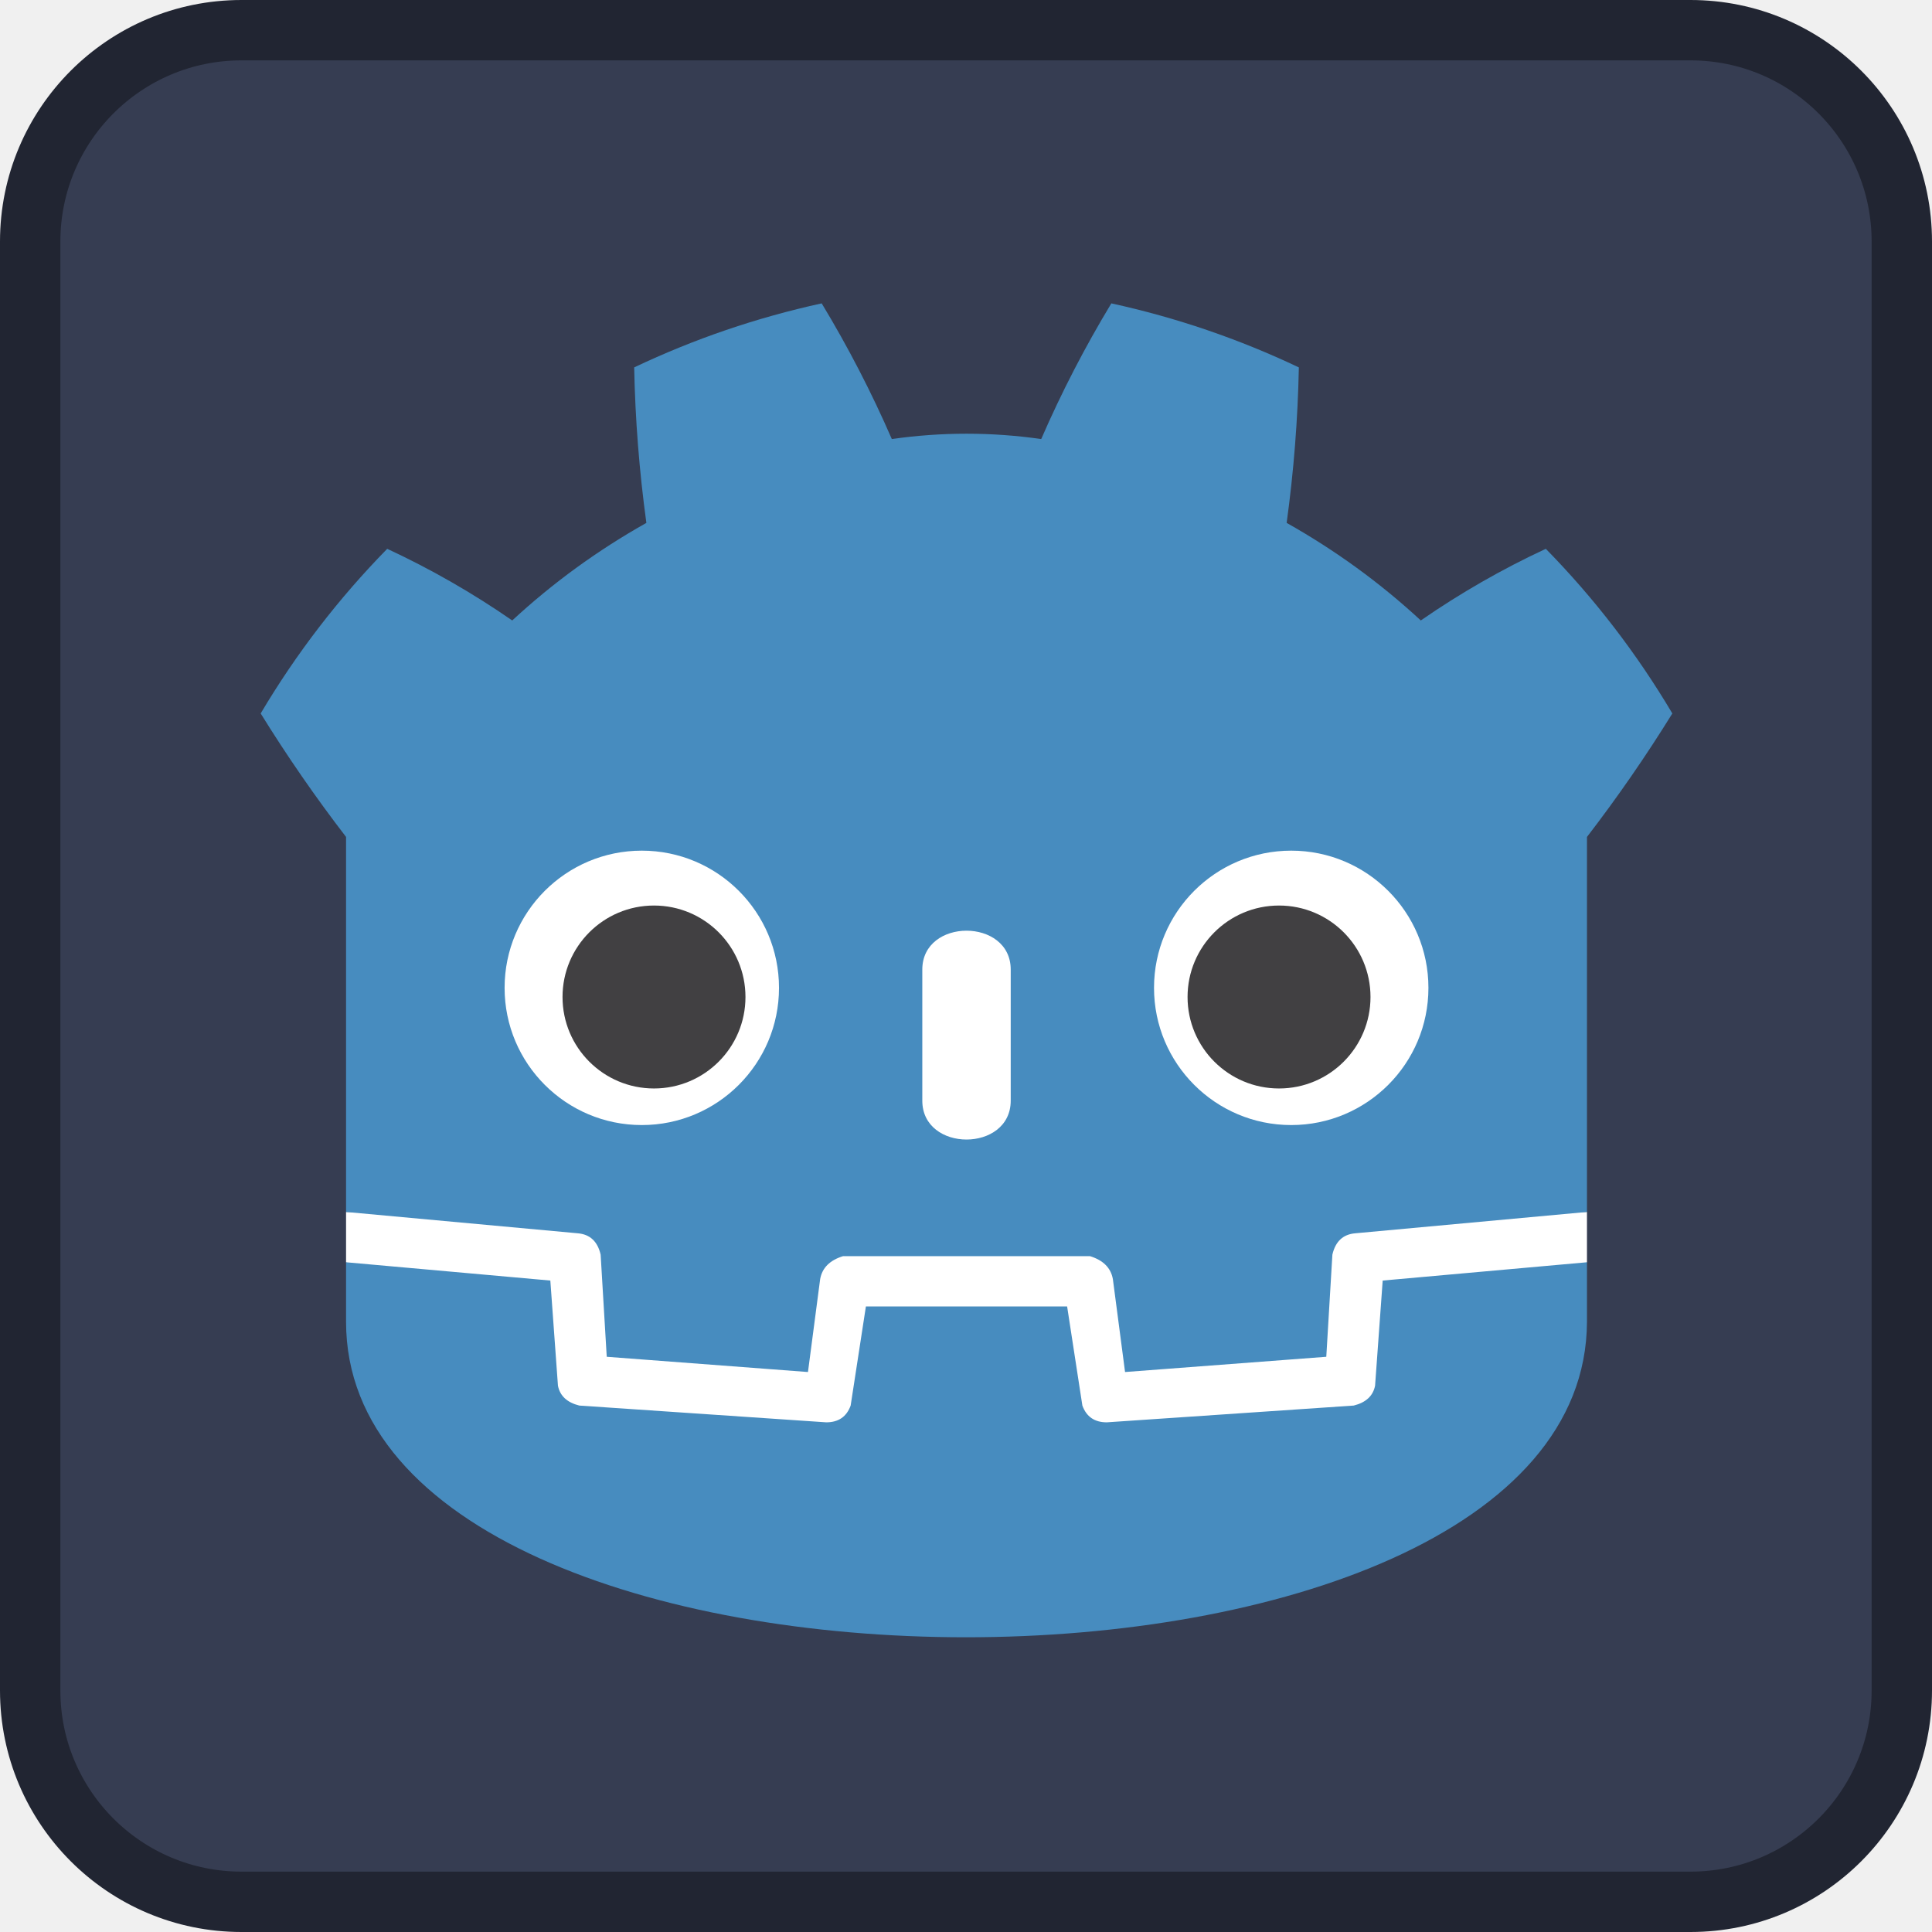
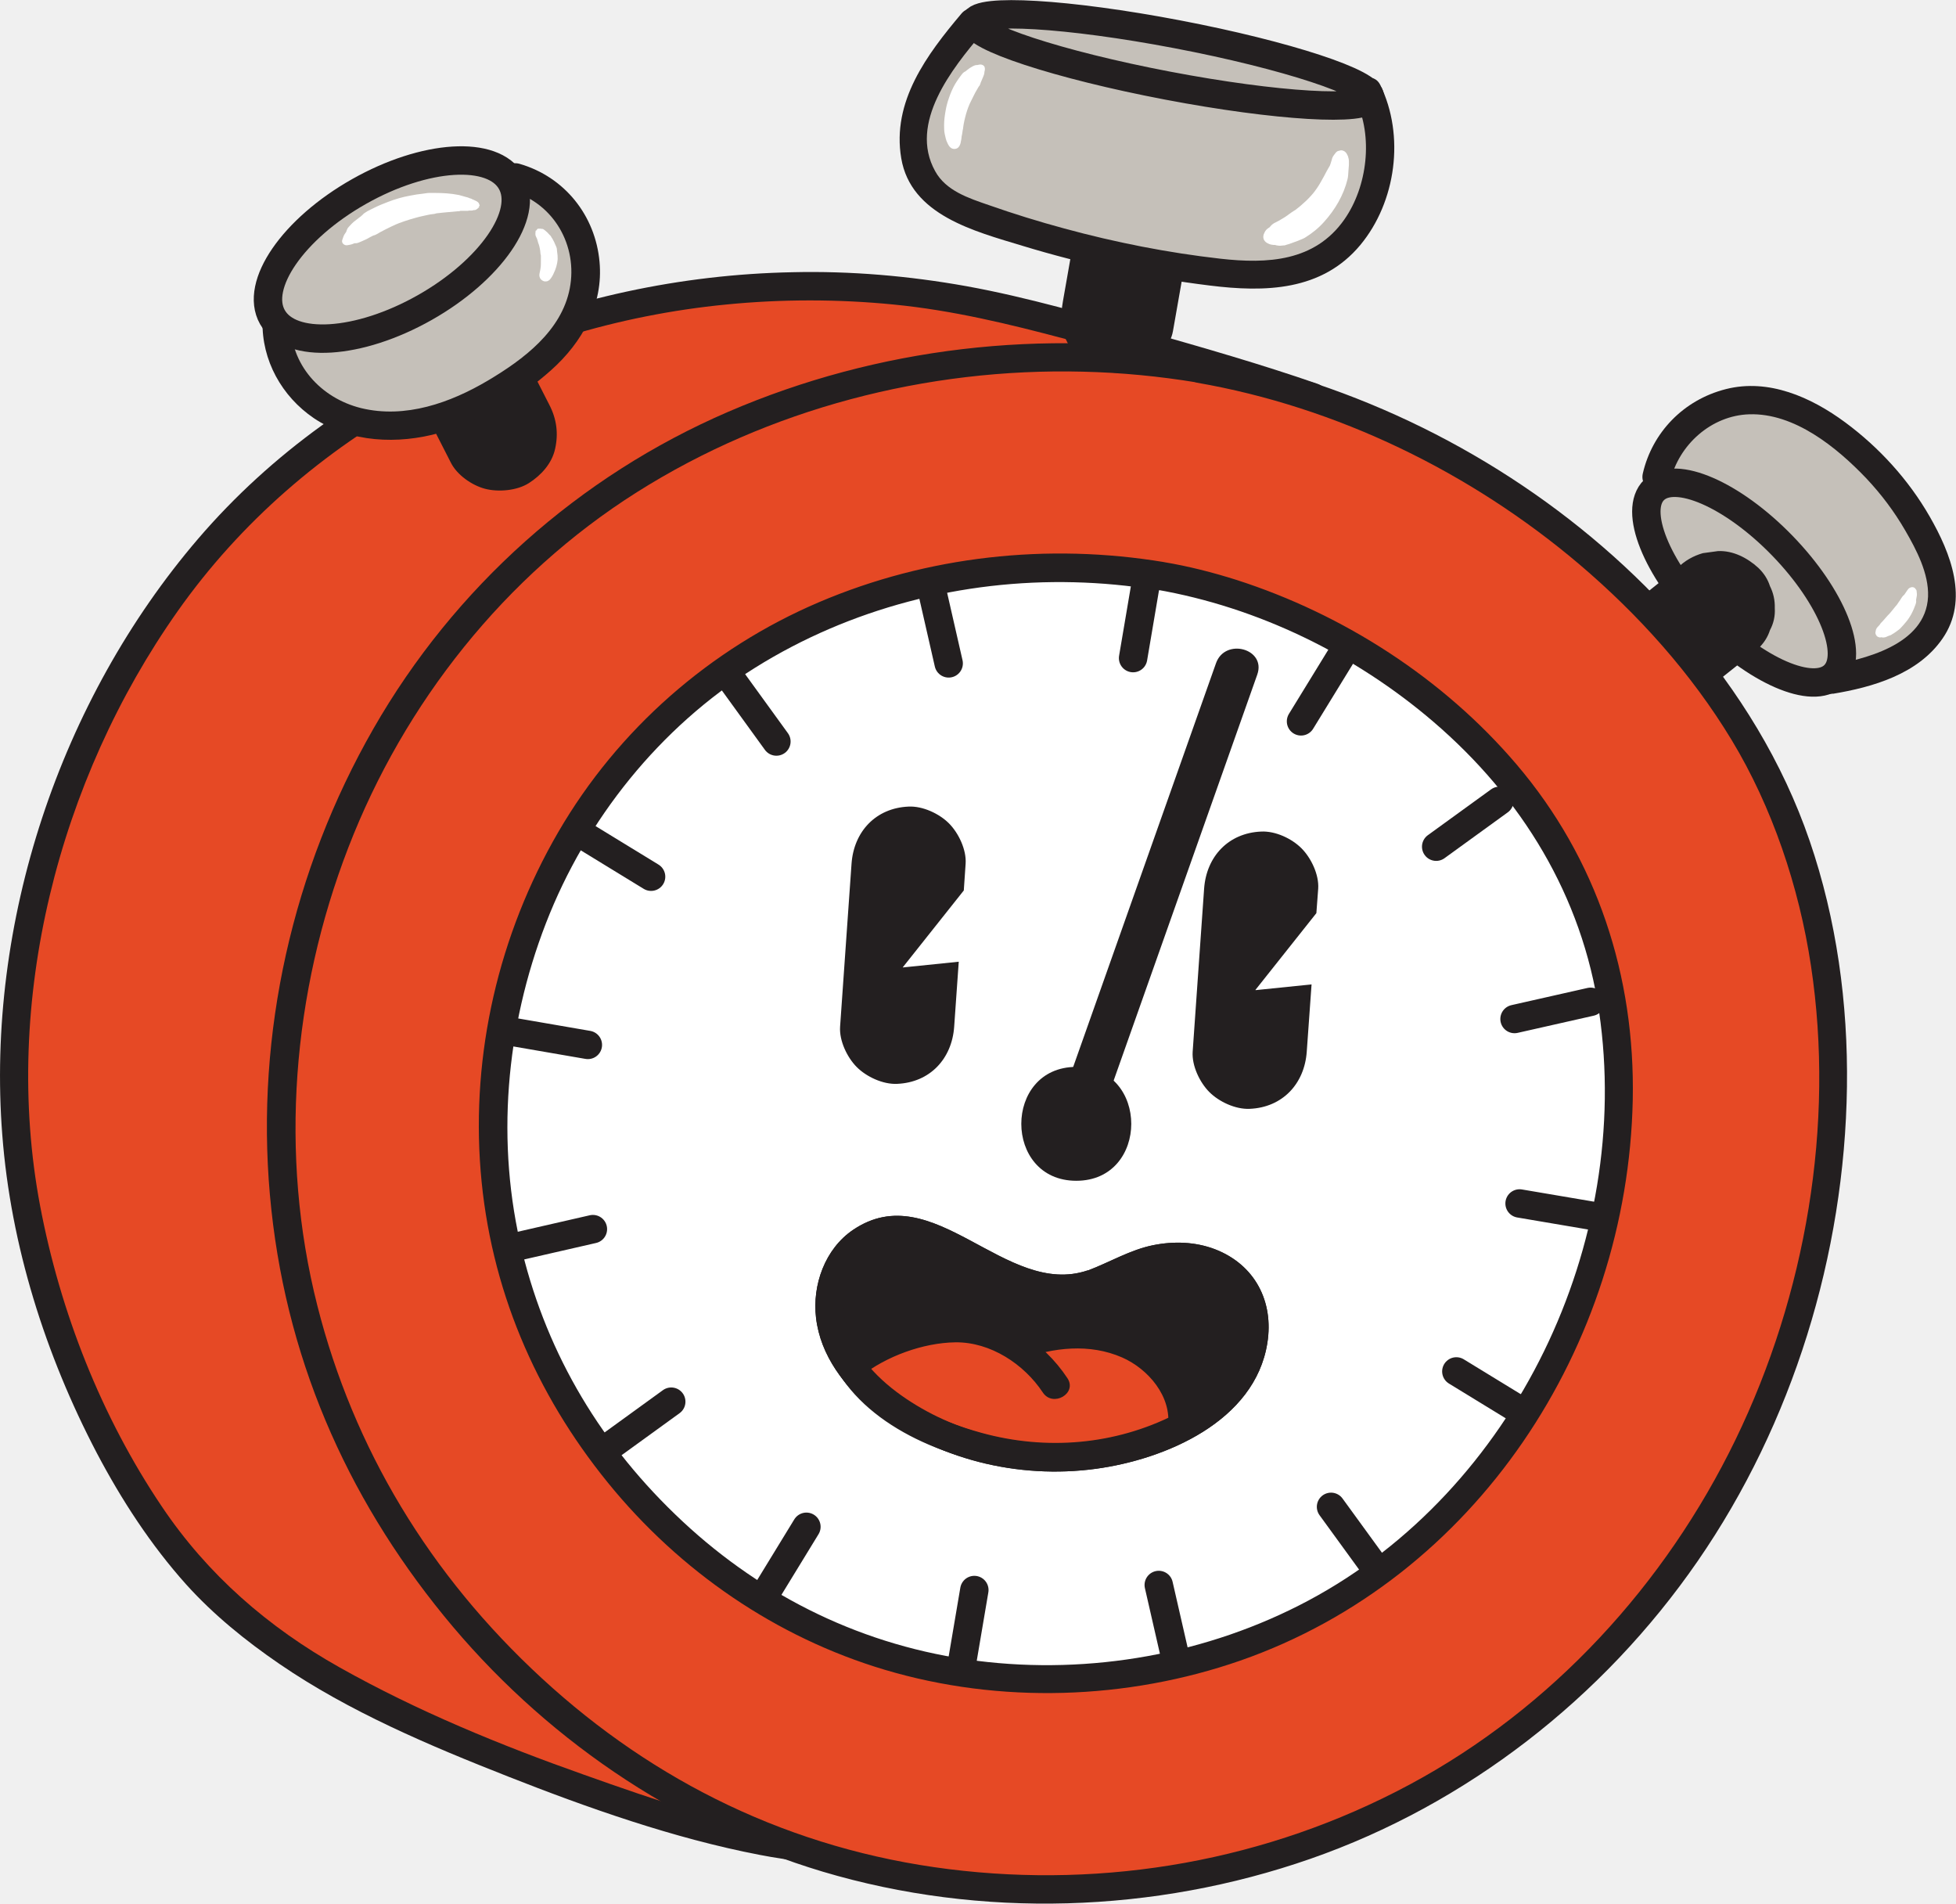
- <svg xmlns="http://www.w3.org/2000/svg" height="128" width="128">
-   <rect x="2" y="2" width="124" height="124" rx="14" fill="#363d52" stroke="#212532" stroke-width="4" />
-   <g transform="scale(.101) translate(122 122)">
-     <g fill="#fff">
-       <path d="M105 673v33q407 354 814 0v-33z" />
-       <path d="m105 673 152 14q12 1 15 14l4 67 132 10 8-61q2-11 15-15h162q13 4 15 15l8 61 132-10 4-67q3-13 15-14l152-14V427q30-39 56-81-35-59-83-108-43 20-82 47-40-37-88-64 7-51 8-102-59-28-123-42-26 43-46 89-49-7-98 0-20-46-46-89-64 14-123 42 1 51 8 102-48 27-88 64-39-27-82-47-48 49-83 108 26 42 56 81zm0 33v39c0 276 813 276 814 0v-39l-134 12-5 69q-2 10-14 13l-162 11q-12 0-16-11l-10-65H446l-10 65q-4 11-16 11l-162-11q-12-3-14-13l-5-69z" fill="#478cbf" />
-       <path d="M483 600c0 34 58 34 58 0v-86c0-34-58-34-58 0z" />
-       <circle cx="725" cy="526" r="90" />
-       <circle cx="299" cy="526" r="90" />
-     </g>
-     <g fill="#414042">
-       <circle cx="307" cy="532" r="60" />
-       <circle cx="717" cy="532" r="60" />
+ <svg xmlns="http://www.w3.org/2000/svg" id="Layer_2" data-name="Layer 2" viewBox="0 0 85.38 83.08">
+   <defs>
+     <style>
+       .cls-1, .cls-2 {
+         fill: #c5c0b9;
+       }
+ 
+       .cls-1, .cls-3 {
+         stroke: #231f20;
+         stroke-miterlimit: 10;
+         stroke-width: 1.24px;
+       }
+ 
+       .cls-4 {
+         fill: #231f20;
+       }
+ 
+       .cls-5 {
+         fill: #fff;
+       }
+ 
+       .cls-3 {
+         fill: none;
+         stroke-linecap: round;
+       }
+ 
+       .cls-6 {
+         fill: #e64925;
+       }
+     </style>
+   </defs>
+   <g id="Layer_1-2" data-name="Layer 1">
+     <g>
+       <g>
+         <g>
+           <path class="cls-2" d="M79.82,29.68c1.01-.16,1.98-.42,2.9-.86s1.73-1.23,1.96-2.22c.21-.92-.09-1.89-.49-2.75-.94-2.01-2.41-3.77-4.23-5.05-1.03-.72-2.21-1.3-3.46-1.33-1.95-.04-3.82,1.45-4.22,3.37" />
+           <path class="cls-4" d="M79.99,30.28c1.76-.29,3.73-.86,4.8-2.41,1.17-1.69.36-3.73-.56-5.33s-2.2-3.01-3.69-4.11-3.34-1.92-5.2-1.45-3.22,1.9-3.63,3.68c-.18.78,1.02,1.11,1.2.33.37-1.58,1.79-2.86,3.45-2.91,1.97-.06,3.81,1.44,5.1,2.79.66.7,1.23,1.46,1.71,2.29s1.03,1.87.99,2.88c-.1,2.12-2.81,2.75-4.48,3.03-.79.13-.45,1.33.33,1.2h0Z" />
+         </g>
+         <ellipse class="cls-1" cx="76.13" cy="25.43" rx="2.32" ry="5.64" transform="translate(3.8 60.22) rotate(-44.16)" />
+         <g>
+           <path class="cls-2" d="M74.99,26.54c-1.88,1.51-1.32,1.05-3.2,2.56" />
+           <path class="cls-4" d="M73.23,24.78c-1.06.86-2.14,1.7-3.2,2.56-.24.23-.41.49-.51.8-.16.3-.23.62-.21.96-.01.34.06.66.21.96.1.31.27.57.51.8.47.43,1.1.76,1.76.73l.66-.09c.42-.12.79-.33,1.1-.64,1.06-.86,2.14-1.7,3.2-2.56.24-.23.41-.49.51-.8.16-.3.23-.62.21-.96.01-.34-.06-.66-.21-.96-.1-.31-.27-.57-.51-.8-.47-.43-1.1-.76-1.76-.73l-.66.09c-.42.12-.79.33-1.1.64h0Z" />
+         </g>
+         <path class="cls-5" d="M82.12,27.8h0s-.04,0-.06,0c.02,0,.04,0,.05.01.05.01.11.02.17,0,.01,0,.03,0,.04-.01.07-.03.14-.06.21-.09l-.16.04c.07,0,.13-.01.19-.05.01,0,.02-.01.03-.02.02-.01.05-.03.07-.04.04-.03.09-.06.13-.09.07-.05.14-.1.19-.16.04-.04.07-.08.11-.12.09-.1.18-.21.25-.32.06-.09.11-.18.15-.27.04-.08.07-.16.1-.24.01-.03.02-.06.03-.08.03-.08.03-.17,0-.24v.16c.02-.09.03-.19.05-.28,0-.04.01-.07,0-.11s0-.07-.01-.1c0-.03-.02-.06-.04-.08-.05-.09-.16-.11-.25-.06-.03.01-.05.03-.07.05s-.04.06-.06.08c-.02.03-.04.06-.06.09-.04.06-.08.12-.13.18l.18-.14s-.06.03-.09.04c-.05.02-.08.06-.11.1-.02.03-.04.06-.06.09-.02.04-.05.08-.08.12-.05.08-.1.15-.16.22l.06-.08c-.04.05-.09.11-.13.16s-.09.11-.13.16-.09.1-.14.15-.09.11-.14.16c-.03.03-.05.06-.08.09-.01.01-.03.03-.04.04-.03.03-.05.05-.07.09-.02.03-.03.07-.04.1l.08-.14s-.07.08-.11.12c-.05.05-.09.1-.11.17,0,.02,0,.04-.01.06-.02.06,0,.13.04.18.01.02.03.04.06.05.03.02.07.03.11.03h0Z" />
+       </g>
+       <g>
+         <g>
+           <path class="cls-6" d="M35.18,80.63c-5.61-.49-19.64-5.81-23.81-9.42-5.11-3.48-9.29-12.14-10.4-19.52-1.66-10.98,2.86-23.75,11.44-31.03,8.58-7.28,20.85-9.9,32.21-6.99,8.01,2.05,12.73,3.69,12.73,3.69" />
+           <path class="cls-4" d="M35.18,80.01c-3.3-.3-6.59-1.46-9.69-2.56-3.65-1.29-7.28-2.78-10.66-4.68-3.12-1.75-5.77-4.05-7.77-7.03-2.64-3.92-4.43-8.48-5.31-13.12-1.68-8.91.81-18.58,6-25.94,5.5-7.8,14.53-12.47,23.94-13.39,2.43-.24,4.89-.24,7.32,0,2.56.25,5.04.85,7.52,1.51,3.42.91,6.84,1.88,10.2,3,.15.05.3.1.45.15.76.26,1.08-.94.33-1.2-2.45-.85-4.96-1.57-7.46-2.28s-5.21-1.5-7.86-1.98c-2.51-.45-5.06-.67-7.6-.61-9.71.19-19.54,4.17-25.94,11.63C2.61,30.56-.62,40.27.1,49.53c.37,4.83,1.88,9.59,4.12,13.87,1.08,2.05,2.36,4.02,3.91,5.75,1.19,1.32,2.6,2.46,4.06,3.46,3.05,2.09,6.56,3.57,9.99,4.92s7.23,2.7,10.99,3.42c.67.13,1.34.23,2.01.29.8.07.79-1.17,0-1.24h0Z" />
+         </g>
+         <g>
+           <path class="cls-6" d="M52.41,16.09c-10.96-1.86-22.79,1.47-30.57,9.4s-11.2,19.9-8.8,30.75c2.41,10.85,10.57,20.25,20.97,24.15s22.73,2.19,31.68-4.4c5.75-4.24,10.08-10.34,12.34-17.12,3-9,2.85-19.61-2.34-27.56-5.66-8.68-15.26-13.85-23.29-15.22Z" />
+           <path class="cls-4" d="M52.57,15.49c-7-1.17-14.26-.33-20.78,2.48s-11.96,7.67-15.49,13.83-5.14,13.31-4.52,20.33,3.32,13.14,7.59,18.38,10.06,9.23,16.54,11.17c6.91,2.06,14.49,1.81,21.29-.56s12.77-7,16.91-13,6.41-13.37,6.51-20.69c.05-3.63-.45-7.3-1.63-10.74s-3.09-6.53-5.47-9.28c-4.39-5.06-10.3-8.84-16.67-10.86-1.4-.45-2.83-.8-4.28-1.05-.78-.14-1.12,1.06-.33,1.2,6.12,1.06,11.96,3.91,16.69,7.92,2.59,2.2,4.9,4.77,6.66,7.68s2.94,6.39,3.46,9.85c1.05,6.95-.23,14.36-3.29,20.67-3.07,6.33-8.02,11.73-14.23,15.06s-13.25,4.55-20.12,3.69-12.84-3.8-17.75-8.32-8.23-10.04-9.81-16.28c-1.67-6.59-1.09-13.65,1.35-19.97s6.84-11.88,12.6-15.52,12.65-5.43,19.47-5.26c1.67.04,3.33.2,4.97.47.78.13,1.12-1.07.33-1.2Z" />
+         </g>
+         <g>
+           <path class="cls-5" d="M50.65,25.13c-7.95-1.35-16.53,1.06-22.18,6.82-5.64,5.76-8.13,14.44-6.38,22.31,1.75,7.87,7.67,14.69,15.22,17.52,7.55,2.83,16.49,1.59,22.98-3.2,4.17-3.08,7.31-7.5,8.95-12.42,2.18-6.53,2.07-14.23-1.69-19.99-4.11-6.3-11.07-10.05-16.9-11.04Z" />
+           <path class="cls-4" d="M50.81,24.53c-5.07-.84-10.32-.27-15.06,1.75s-8.77,5.54-11.38,10.03-3.8,9.68-3.39,14.79,2.4,9.72,5.55,13.6,7.36,6.76,12.09,8.17c5.03,1.5,10.57,1.32,15.52-.4,10.29-3.59,16.91-13.72,17.13-24.47.11-5.41-1.56-10.52-5.08-14.65-3.19-3.74-7.54-6.54-12.21-8.04-1.04-.33-2.1-.6-3.18-.78-.78-.14-1.12,1.06-.33,1.2,4.44.77,8.68,2.84,12.1,5.77,3.85,3.3,6.49,7.6,7.23,12.65,1.48,10.08-3.66,20.88-12.69,25.7-4.39,2.34-9.52,3.25-14.45,2.63s-9.32-2.78-12.86-6.08-5.89-7.26-7-11.76c-1.17-4.75-.73-9.81,1.03-14.35s4.97-8.55,9.13-11.15,9.05-3.85,13.92-3.73c1.2.03,2.4.14,3.59.34.78.13,1.12-1.07.33-1.2Z" />
+         </g>
+         <g>
+           <line class="cls-3" x1="49.46" y1="28.72" x2="50.03" y2="25.36" />
+           <line class="cls-3" x1="41.96" y1="72.75" x2="42.53" y2="69.39" />
+           <line class="cls-3" x1="66.33" y1="52.52" x2="69.69" y2="53.09" />
+           <line class="cls-3" x1="22.3" y1="45.02" x2="25.66" y2="45.6" />
+           <line class="cls-3" x1="62.69" y1="36.95" x2="65.45" y2="34.95" />
+           <line class="cls-3" x1="26.54" y1="63.17" x2="29.3" y2="61.17" />
+           <line class="cls-3" x1="58.1" y1="65.76" x2="60.1" y2="68.51" />
+           <line class="cls-3" x1="31.89" y1="29.6" x2="33.89" y2="32.36" />
+           <line class="cls-3" x1="41.41" y1="28.95" x2="40.65" y2="25.62" />
+           <line class="cls-3" x1="51.34" y1="72.49" x2="50.58" y2="69.17" />
+           <line class="cls-3" x1="66.11" y1="44.47" x2="69.43" y2="43.72" />
+           <line class="cls-3" x1="22.56" y1="54.4" x2="25.88" y2="53.64" />
+           <line class="cls-3" x1="56.79" y1="31.48" x2="58.57" y2="28.58" />
+           <line class="cls-3" x1="33.42" y1="69.54" x2="35.2" y2="66.63" />
+           <line class="cls-3" x1="63.57" y1="59.85" x2="66.48" y2="61.63" />
+           <line class="cls-3" x1="25.51" y1="36.48" x2="28.42" y2="38.26" />
+         </g>
+         <g>
+           <g>
+             <g>
+               <path class="cls-4" d="M47.64,56.04c-1.61.6-3.36-.06-4.84-.94-1.48-.88-3.25-1.82-4.83-1.13-1.43.62-2.05,2.45-1.67,3.96s1.53,2.72,2.82,3.6c3.46,2.37,8.18,2.76,11.98,1,1.31-.61,2.57-1.51,3.21-2.81s.64-3.04-.46-3.98c-1.17-1-2.79-1.1-4.22-.53-.82.32-1.33.61-1.98.85Z" />
+               <path class="cls-4" d="M47.48,55.44c-3.59,1.22-6.73-4.14-10.24-1.77-1.23.83-1.79,2.41-1.62,3.84.19,1.65,1.26,3.04,2.53,4.04,2.7,2.14,6.28,3.01,9.68,2.55,3.04-.41,6.95-2.07,7.49-5.49.29-1.82-.55-3.42-2.28-4.09-.86-.33-1.8-.36-2.7-.18-1,.2-1.89.74-2.84,1.1-.74.28-.42,1.49.33,1.2,1.34-.52,2.64-1.38,4.15-1.13s2.36,1.38,2.14,2.86c-.44,2.83-3.86,4.13-6.33,4.5-2.85.42-5.85-.22-8.24-1.83-1.16-.78-2.27-1.88-2.62-3.28-.28-1.14.11-2.63,1.24-3.18,1.59-.78,3.39.54,4.73,1.28,1.51.83,3.25,1.36,4.94.79.75-.26.43-1.46-.33-1.2Z" />
+             </g>
+             <g>
+               <path class="cls-6" d="M44.39,58.72c1.05-.4,2.02-.53,3-.49s2.13.45,2.89,1.07,1.5,2.01,1.32,2.97c-6.12,3.19-12.87,0-14.46-2.63,1.19-.98,3.64-1.87,5.16-1.62s2.92,1.16,3.75,2.46" />
+               <path class="cls-4" d="M44.56,59.32c1.42-.52,3-.7,4.42-.08,1.14.5,2.18,1.71,2,3.03l.31-.54c-2.62,1.33-5.62,1.58-8.45.8-1.87-.51-4.09-1.5-5.16-3.22l-.1.75c1.1-.87,2.71-1.46,4.12-1.48,1.53-.02,3,.95,3.82,2.19.44.66,1.52.04,1.07-.63-1.04-1.57-2.81-2.76-4.74-2.81-1.8-.05-3.76.74-5.15,1.84-.21.16-.23.54-.1.75,1.67,2.67,5.33,3.93,8.3,4.22,2.05.2,4.15-.11,6.05-.91.4-.17,1.02-.33,1.22-.75.18-.37.07-.94-.02-1.32-.21-.84-.71-1.7-1.37-2.28-1.79-1.57-4.42-1.58-6.55-.79-.74.27-.42,1.47.33,1.2h0Z" />
+             </g>
+             <path class="cls-4" d="M47.48,55.44c-3.59,1.22-6.73-4.14-10.24-1.77-1.23.83-1.79,2.41-1.62,3.84.19,1.65,1.26,3.04,2.53,4.04,2.7,2.14,6.28,3.01,9.68,2.55,3.04-.41,6.95-2.07,7.49-5.49.29-1.82-.55-3.42-2.28-4.09-.86-.33-1.8-.36-2.7-.18-1,.2-1.89.74-2.84,1.1-.74.28-.42,1.49.33,1.2,1.34-.52,2.64-1.38,4.15-1.13s2.36,1.38,2.14,2.86c-.44,2.83-3.86,4.13-6.33,4.5-2.85.42-5.85-.22-8.24-1.83-1.16-.78-2.27-1.88-2.62-3.28-.28-1.14.11-2.63,1.24-3.18,1.59-.78,3.39.54,4.73,1.28,1.51.83,3.25,1.36,4.94.79.75-.26.43-1.46-.33-1.2Z" />
+           </g>
+           <path class="cls-4" d="M39.41,42.21l2.66-3.35c.03-.39.05-.78.08-1.17.04-.61-.31-1.34-.73-1.76s-1.14-.76-1.76-.73c-1.43.06-2.39,1.09-2.49,2.49-.17,2.37-.33,4.74-.5,7.12-.04.61.31,1.34.73,1.76s1.14.76,1.76.73c1.43-.06,2.39-1.09,2.49-2.49.07-.95.13-1.9.2-2.84l-2.44.25Z" />
+           <path class="cls-4" d="M54.8,43.2l2.66-3.35c.03-.36.05-.71.08-1.07.04-.61-.31-1.34-.73-1.76-.43-.43-1.14-.76-1.76-.73-1.43.06-2.39,1.09-2.49,2.49-.17,2.37-.33,4.74-.5,7.12-.04.61.31,1.34.73,1.76s1.14.76,1.76.73c1.43-.06,2.39-1.09,2.49-2.49.07-.98.14-1.96.21-2.94l-2.44.25Z" />
+           <path class="cls-4" d="M46.98,51.53c3.2,0,3.2-4.97,0-4.97s-3.2,4.97,0,4.97h0Z" />
+           <path class="cls-4" d="M47.98,48.94c2.3-6.5,4.6-13,6.9-19.5.4-1.13-1.4-1.62-1.8-.5-2.3,6.5-4.6,13-6.9,19.5-.4,1.13,1.4,1.62,1.8.5h0Z" />
+         </g>
+       </g>
+       <g>
+         <g>
+           <path class="cls-2" d="M19.62,14.61c.74,1.44,1.47,2.89,2.21,4.33" />
+           <path class="cls-4" d="M17.47,15.86c.74,1.44,1.47,2.89,2.21,4.33.27.54.92.99,1.49,1.14s1.39.09,1.92-.25,1-.85,1.14-1.49c.15-.67.07-1.3-.25-1.92-.74-1.44-1.47-2.89-2.21-4.33-.27-.54-.92-.99-1.49-1.14s-1.39-.09-1.92.25-1,.85-1.14,1.49c-.15.67-.07,1.3.25,1.92h0Z" />
+         </g>
+         <g>
+           <path class="cls-2" d="M12.08,14.02c-.07,1.51.78,2.95,2.01,3.74s2.77.96,4.22.7,2.8-.95,4.05-1.78c1.19-.79,2.34-1.79,2.89-3.13.46-1.14.44-2.48-.08-3.57s-1.5-1.92-2.64-2.22" />
+           <path class="cls-4" d="M11.46,14.02c-.04,1.7.84,3.28,2.24,4.23,1.59,1.07,3.68,1.15,5.49.64s3.49-1.51,4.86-2.73,2.29-2.87,2.12-4.73c-.18-2.02-1.52-3.71-3.49-4.28-.77-.22-1.1.98-.33,1.2,1.83.53,2.88,2.38,2.52,4.24s-2.03,3.1-3.56,4.01c-1.65.98-3.62,1.68-5.55,1.21-1.77-.44-3.11-1.92-3.07-3.78.02-.8-1.22-.8-1.24,0h0Z" />
+         </g>
+         <ellipse class="cls-1" cx="17.1" cy="10.89" rx="5.99" ry="2.91" transform="translate(-3.14 9.83) rotate(-29.49)" />
+         <path class="cls-5" d="M23.38,10.07s-.01.08-.01.12c0,.04,0,.08.02.12.01.03.03.06.04.09l-.02-.06c.03.07.05.14.07.21v-.08s-.01,0-.01,0v-.08c0,.07,0,.13.02.2,0,.02.01.03.02.05.01.03.02.07.03.1.02.07.03.14.04.21v-.09c0,.06,0,.13.01.19,0,.03.01.07.02.1v-.1c0,.11,0,.22,0,.33s0,.22-.01.33v-.08c0,.1-.03.2-.05.31-.02.09,0,.19.07.26.03.03.05.04.09.06.02.01.04.02.07.02.01,0,.03,0,.04,0,.05,0,.09-.01.13-.04.04-.02.07-.06.1-.1.08-.11.13-.23.18-.35.04-.1.07-.2.09-.31.01-.08.03-.16.02-.24,0-.05,0-.11-.01-.16s-.01-.11-.02-.17c0-.03,0-.05-.01-.08-.01-.05-.04-.1-.06-.15-.03-.08-.07-.16-.11-.23-.01-.03-.03-.05-.05-.08,0-.01-.02-.02-.02-.04-.02-.03-.03-.05-.06-.07-.04-.04-.09-.06-.14-.08l.07.03h0s.04.03.06.04c-.05-.06-.11-.12-.17-.17-.04-.03-.08-.07-.13-.09-.03,0-.06,0-.09-.01-.04,0-.07,0-.11,0-.03,0-.06.04-.07.07h0Z" />
+         <path class="cls-5" d="M20.94,8.97s-.03-.07-.03-.08c0-.02-.03-.04-.04-.06-.03-.03-.07-.05-.11-.07-.04-.02-.09-.04-.13-.06-.02,0-.04-.02-.06-.03-.01,0-.07-.03-.02,0-.09-.04-.17-.07-.27-.09-.08-.02-.16-.05-.25-.07-.35-.07-.7-.09-1.05-.09-.08,0-.16,0-.24,0-.09,0-.17.02-.26.03-.2.02-.39.05-.59.09-.33.06-.64.15-.95.27-.21.08-.41.16-.61.26-.08.04-.16.08-.24.12-.04.02-.08.04-.12.07-.12.07-.19.15-.27.26l.08-.1h-.02s.07-.04.1-.06c-.15.11-.29.22-.43.33-.06.05-.1.1-.15.15-.04.05-.1.1-.12.15-.04.08-.06.16-.06.25l.05-.18c-.04.06-.08.12-.12.18-.04.07-.06.15-.09.23-.05.14.1.26.23.23.06-.01.13-.02.19-.04s.12-.05.19-.07h-.19c.08.02.18.04.26.01.06-.02.12-.05.17-.07.07-.03.13-.06.2-.09.13-.07.25-.14.38-.2l-.12.05s.03,0,.04-.01l-.14.02c.06,0,.12-.01.18-.03.07-.02.11-.05.17-.08.03-.02.07-.04.1-.06.08-.04.15-.08.23-.12.15-.08.31-.15.46-.22l-.12.05c.32-.14.66-.25.99-.34.17-.05.34-.08.51-.12.08-.02.16-.03.25-.04.04,0,.09-.02.13-.03s.09-.01.13-.02l-.12.02c.31-.04.62-.06.92-.09.04,0,.08,0,.12-.02.06-.02-.05,0-.01,0,.04,0,.08,0,.11,0s.08,0,.11,0c.02,0,.04,0,.06,0h.07s.03-.01,0-.01c-.04,0,.03,0,.03,0,.02,0,.04,0,.06,0,.05,0,.1,0,.14-.02.04,0,.07,0,.11-.02,0,0,.07-.05.05-.03.02-.02.05-.06.07-.06.02,0,.02-.03,0-.04h0Z" />
+       </g>
+       <g>
+         <g>
+           <path class="cls-2" d="M49.77,8.27c-.48,2.77-.49,2.75-.97,5.52" />
+           <path class="cls-4" d="M47.37,7.61c-.32,1.84-.65,3.68-.97,5.52-.12.67-.11,1.31.25,1.92.3.52.89,1.01,1.49,1.14.64.14,1.35.11,1.92-.25.51-.33,1.03-.86,1.14-1.49.32-1.84.65-3.68.97-5.52.12-.67.11-1.31-.25-1.92-.3-.52-.89-1.01-1.49-1.14-.64-.14-1.35-.11-1.92.25-.51.33-1.03.86-1.14,1.49h0Z" />
+         </g>
+         <g>
+           <path class="cls-2" d="M59.71,4.03c.65,1.24.65,3.13.19,4.51s-1.49,2.54-2.73,3.07c-1.24.53-2.59.44-3.89.29-3.62-.42-7.18-1.25-10.61-2.48-.81-.29-1.65-.63-2.18-1.35-.75-1-.73-2.54-.25-3.79s1.34-2.27,2.18-3.27" />
+           <path class="cls-4" d="M59.17,4.35c.78,1.6.52,3.79-.49,5.23-1.29,1.84-3.36,1.94-5.41,1.71-2.3-.26-4.58-.71-6.82-1.32-1.11-.3-2.21-.64-3.29-1.02-.87-.3-1.87-.62-2.34-1.48-1.17-2.1.75-4.49,2.03-6,.51-.61-.36-1.49-.88-.88-1.51,1.79-3.05,3.84-2.63,6.32s3.19,3.18,5.3,3.82c2.66.81,5.4,1.39,8.16,1.73,2.41.3,4.9.25,6.58-1.77,1.56-1.88,1.95-4.77.87-6.98-.35-.72-1.43-.09-1.07.63h0Z" />
+         </g>
+         <ellipse class="cls-1" cx="51.17" cy="2.61" rx="1.14" ry="8.78" transform="translate(39.02 52.39) rotate(-79.2)" />
+         <path class="cls-5" d="M58.43,6.58s-.05.02,0,0c.09-.04-.09.04-.05.02-.06.04-.1.09-.14.15-.02.02-.03.05-.05.07-.03.05-.05.1-.06.16-.03.11-.07.22-.11.33l.04-.1s-.04.07-.06.1c0,.02-.02.03-.03.05-.03.05-.05.11-.08.16l.05-.12c-.08.18-.18.35-.28.53s-.21.34-.33.5l.09-.12c-.26.34-.57.62-.91.88l.13-.1c-.06.05-.12.09-.19.13-.03.02-.06.04-.09.06-.07.05-.14.1-.21.16l.12-.1c-.11.09-.23.17-.36.24-.06.04-.12.07-.18.1-.03.02-.06.03-.1.05-.07.04-.13.09-.18.15-.05.07-.04.05-.07.12-.03.07-.04.14-.05.22l.14-.33s-.01,0-.02.01l.09-.07c-.05.04-.11.08-.17.12-.08.05-.13.11-.17.19-.06.11-.08.23-.02.34.04.06.09.11.16.14.09.05.16.06.26.07.07,0,.13,0,.2.01l-.33-.14c.08.1.2.15.33.16.08.01.14,0,.22-.01,0,0,.02,0,.03,0,.04,0,.08-.02.11-.03.07-.02.15-.04.22-.07s.14-.05.22-.08c.11-.05.24-.09.35-.15.31-.19.6-.42.84-.69.48-.53.86-1.17,1.03-1.87.03-.12.03-.24.04-.37,0-.08.02-.17.02-.25,0-.12.01-.23-.03-.34,0-.02-.01-.04-.02-.06-.04-.09-.07-.15-.15-.2,0,0-.02-.01-.02-.01-.08-.04-.15-.04-.23,0h0Z" />
+         <path class="cls-5" d="M41.88,6.37c.03-.06.05-.11.06-.17,0-.02,0-.04.01-.06.01-.05.02-.1.02-.15v.09c0-.06,0-.13.02-.19.02-.1.03-.19.04-.29v.11c.01-.2.05-.39.1-.59s.11-.39.19-.57l-.05.11c.07-.17.16-.33.24-.5.04-.08.08-.16.13-.24.02-.04.05-.08.07-.12.01-.02.02-.04.04-.05.04-.07.07-.16.07-.24,0-.01,0-.02,0-.03l-.06.22s.04-.07.05-.1c.03-.06.05-.12.08-.19l-.04.09s.03-.07.05-.11c0-.02.02-.03.02-.05.03-.06.04-.11.05-.17,0-.06-.02-.13-.05-.18l.03.22s.02-.07.03-.11c.02-.07.02-.18-.04-.23-.1-.09-.23-.05-.34-.01l.22.03c-.09-.06-.21-.07-.31-.02-.03.01-.06.03-.08.04-.03.02-.07.04-.1.06-.09.06-.17.13-.25.2l.19-.11c-.09.04-.17.06-.24.13-.04.04-.07.09-.11.14-.03.04-.06.08-.08.11-.05.07-.1.15-.15.23-.11.19-.2.4-.27.61-.06.17-.11.35-.14.53-.04.22-.07.43-.07.65,0,.13,0,.27.03.4s.05.25.11.37l-.03-.08s.02.06.04.1c.03.06.04.09.09.15,0,0,.02.02.03.03.11.11.32.09.39-.05h0Z" />
+       </g>
    </g>
  </g>
</svg>
